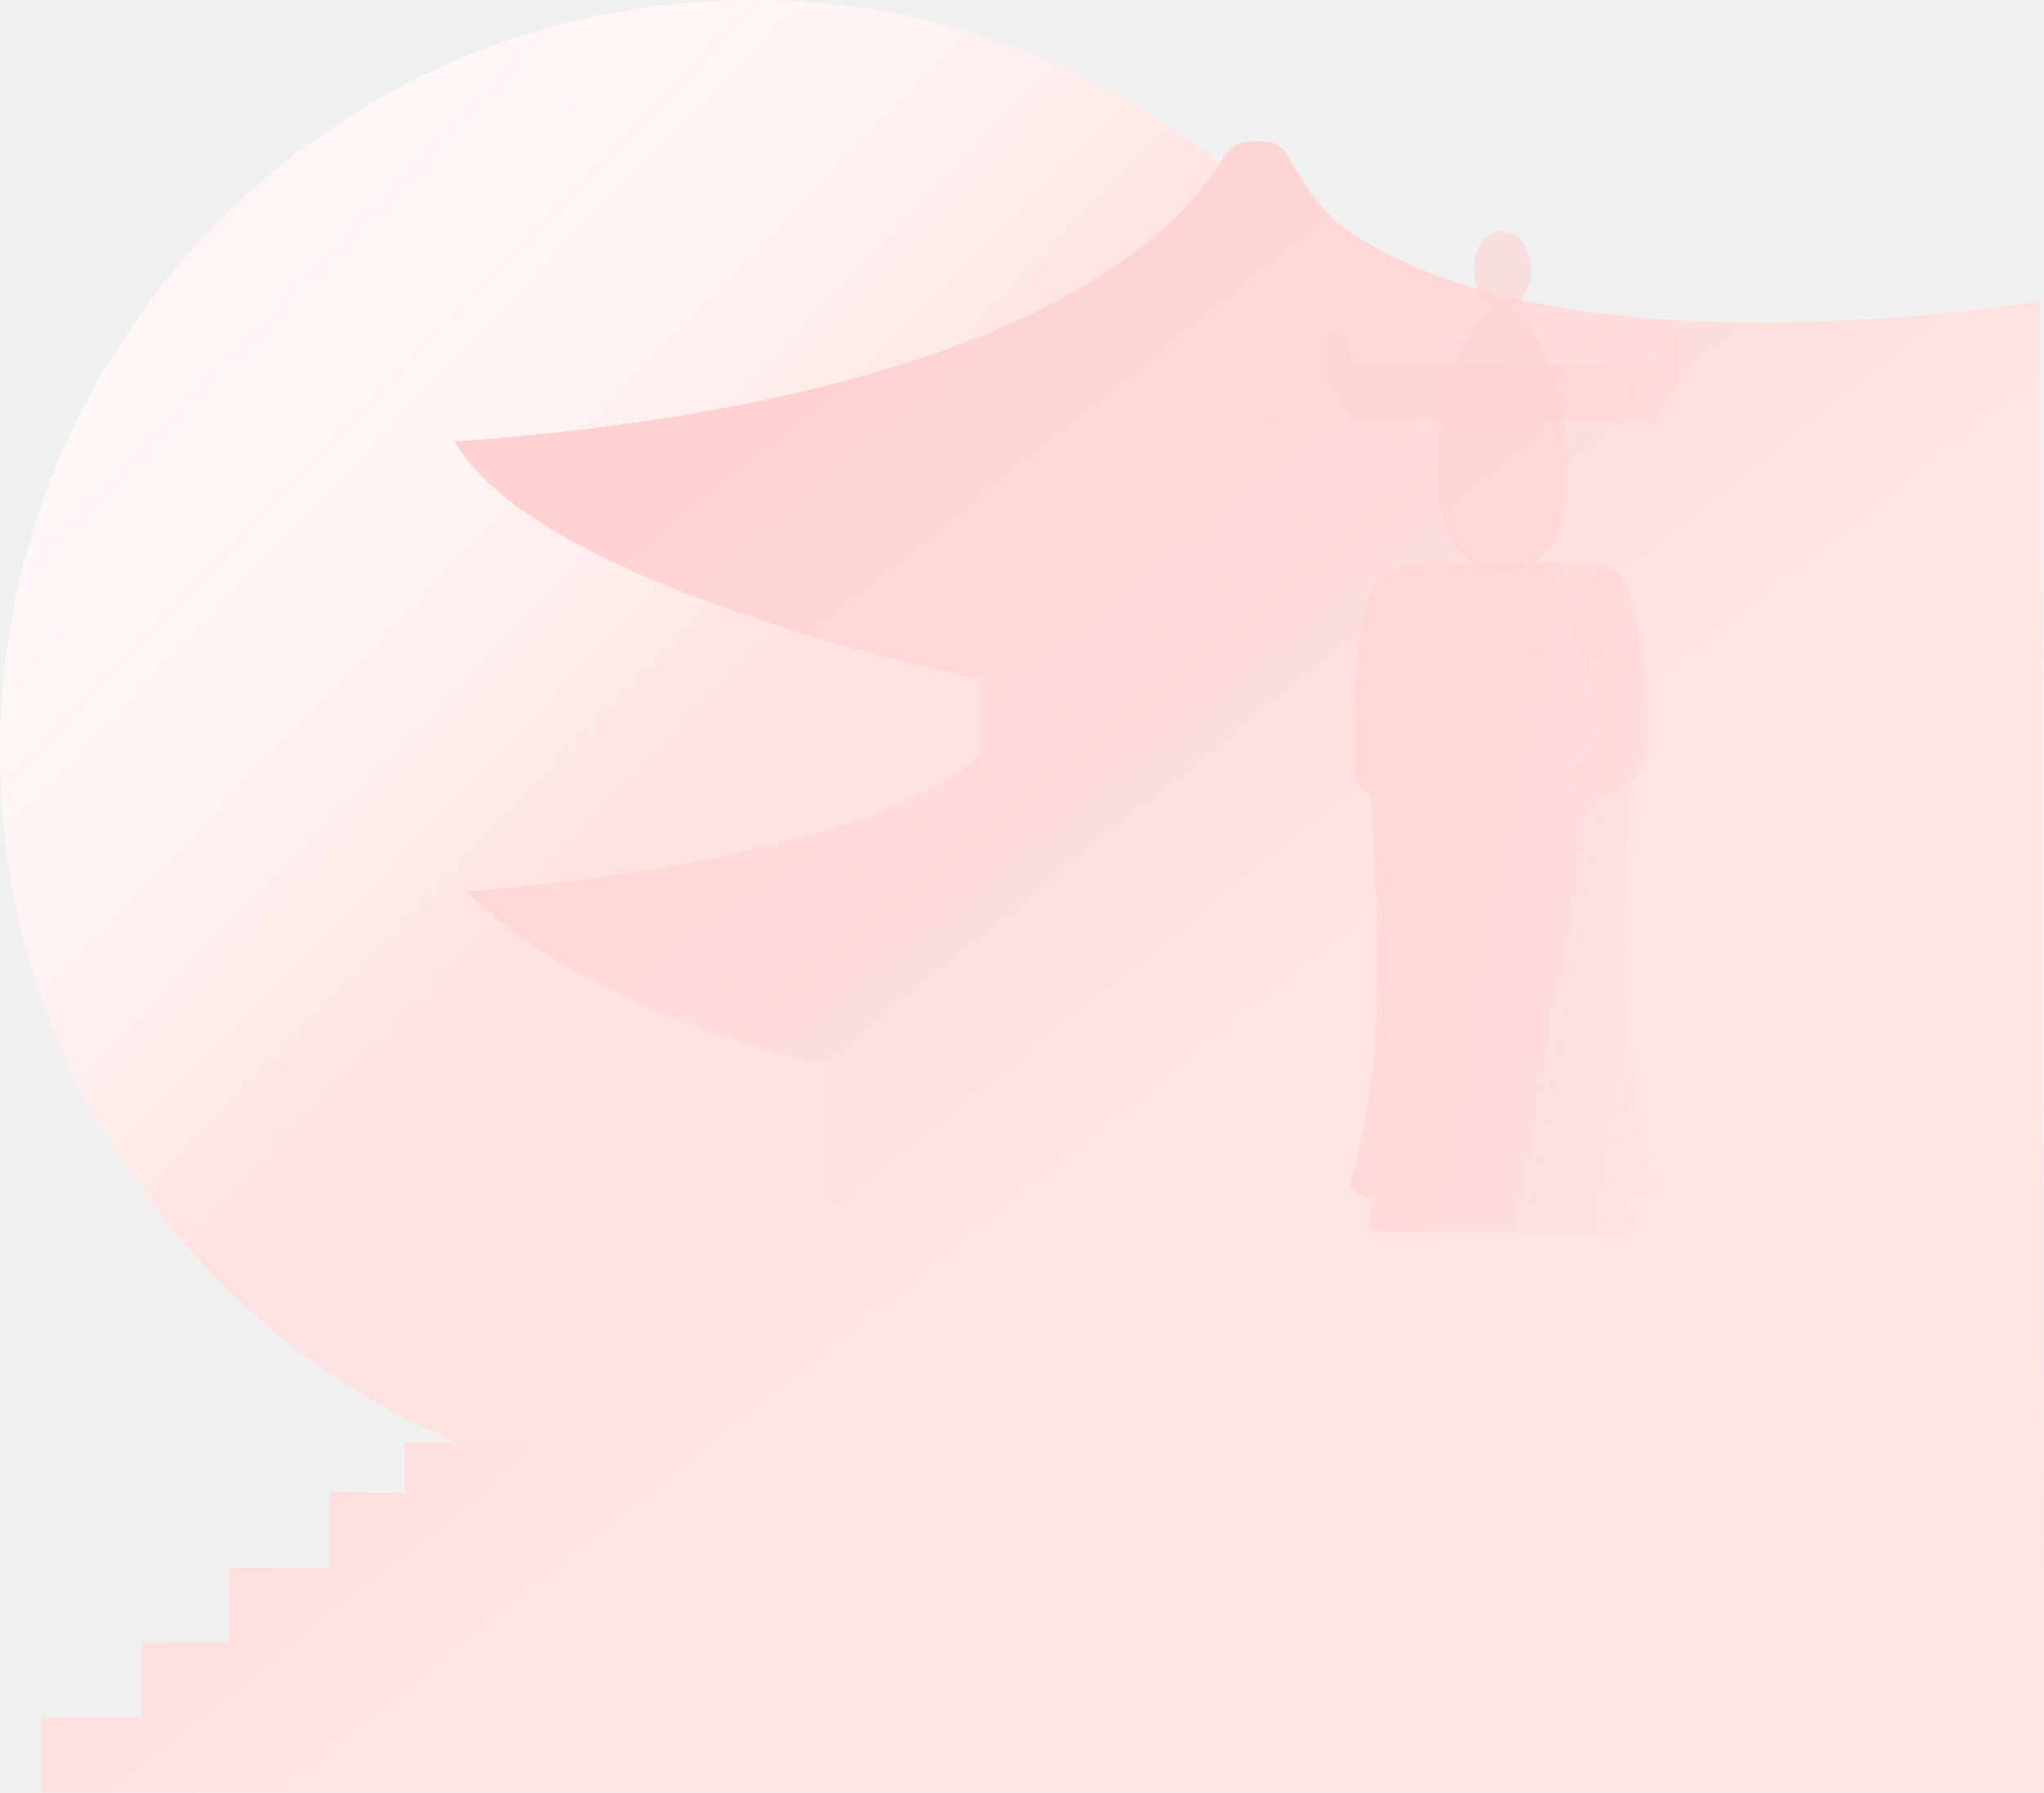
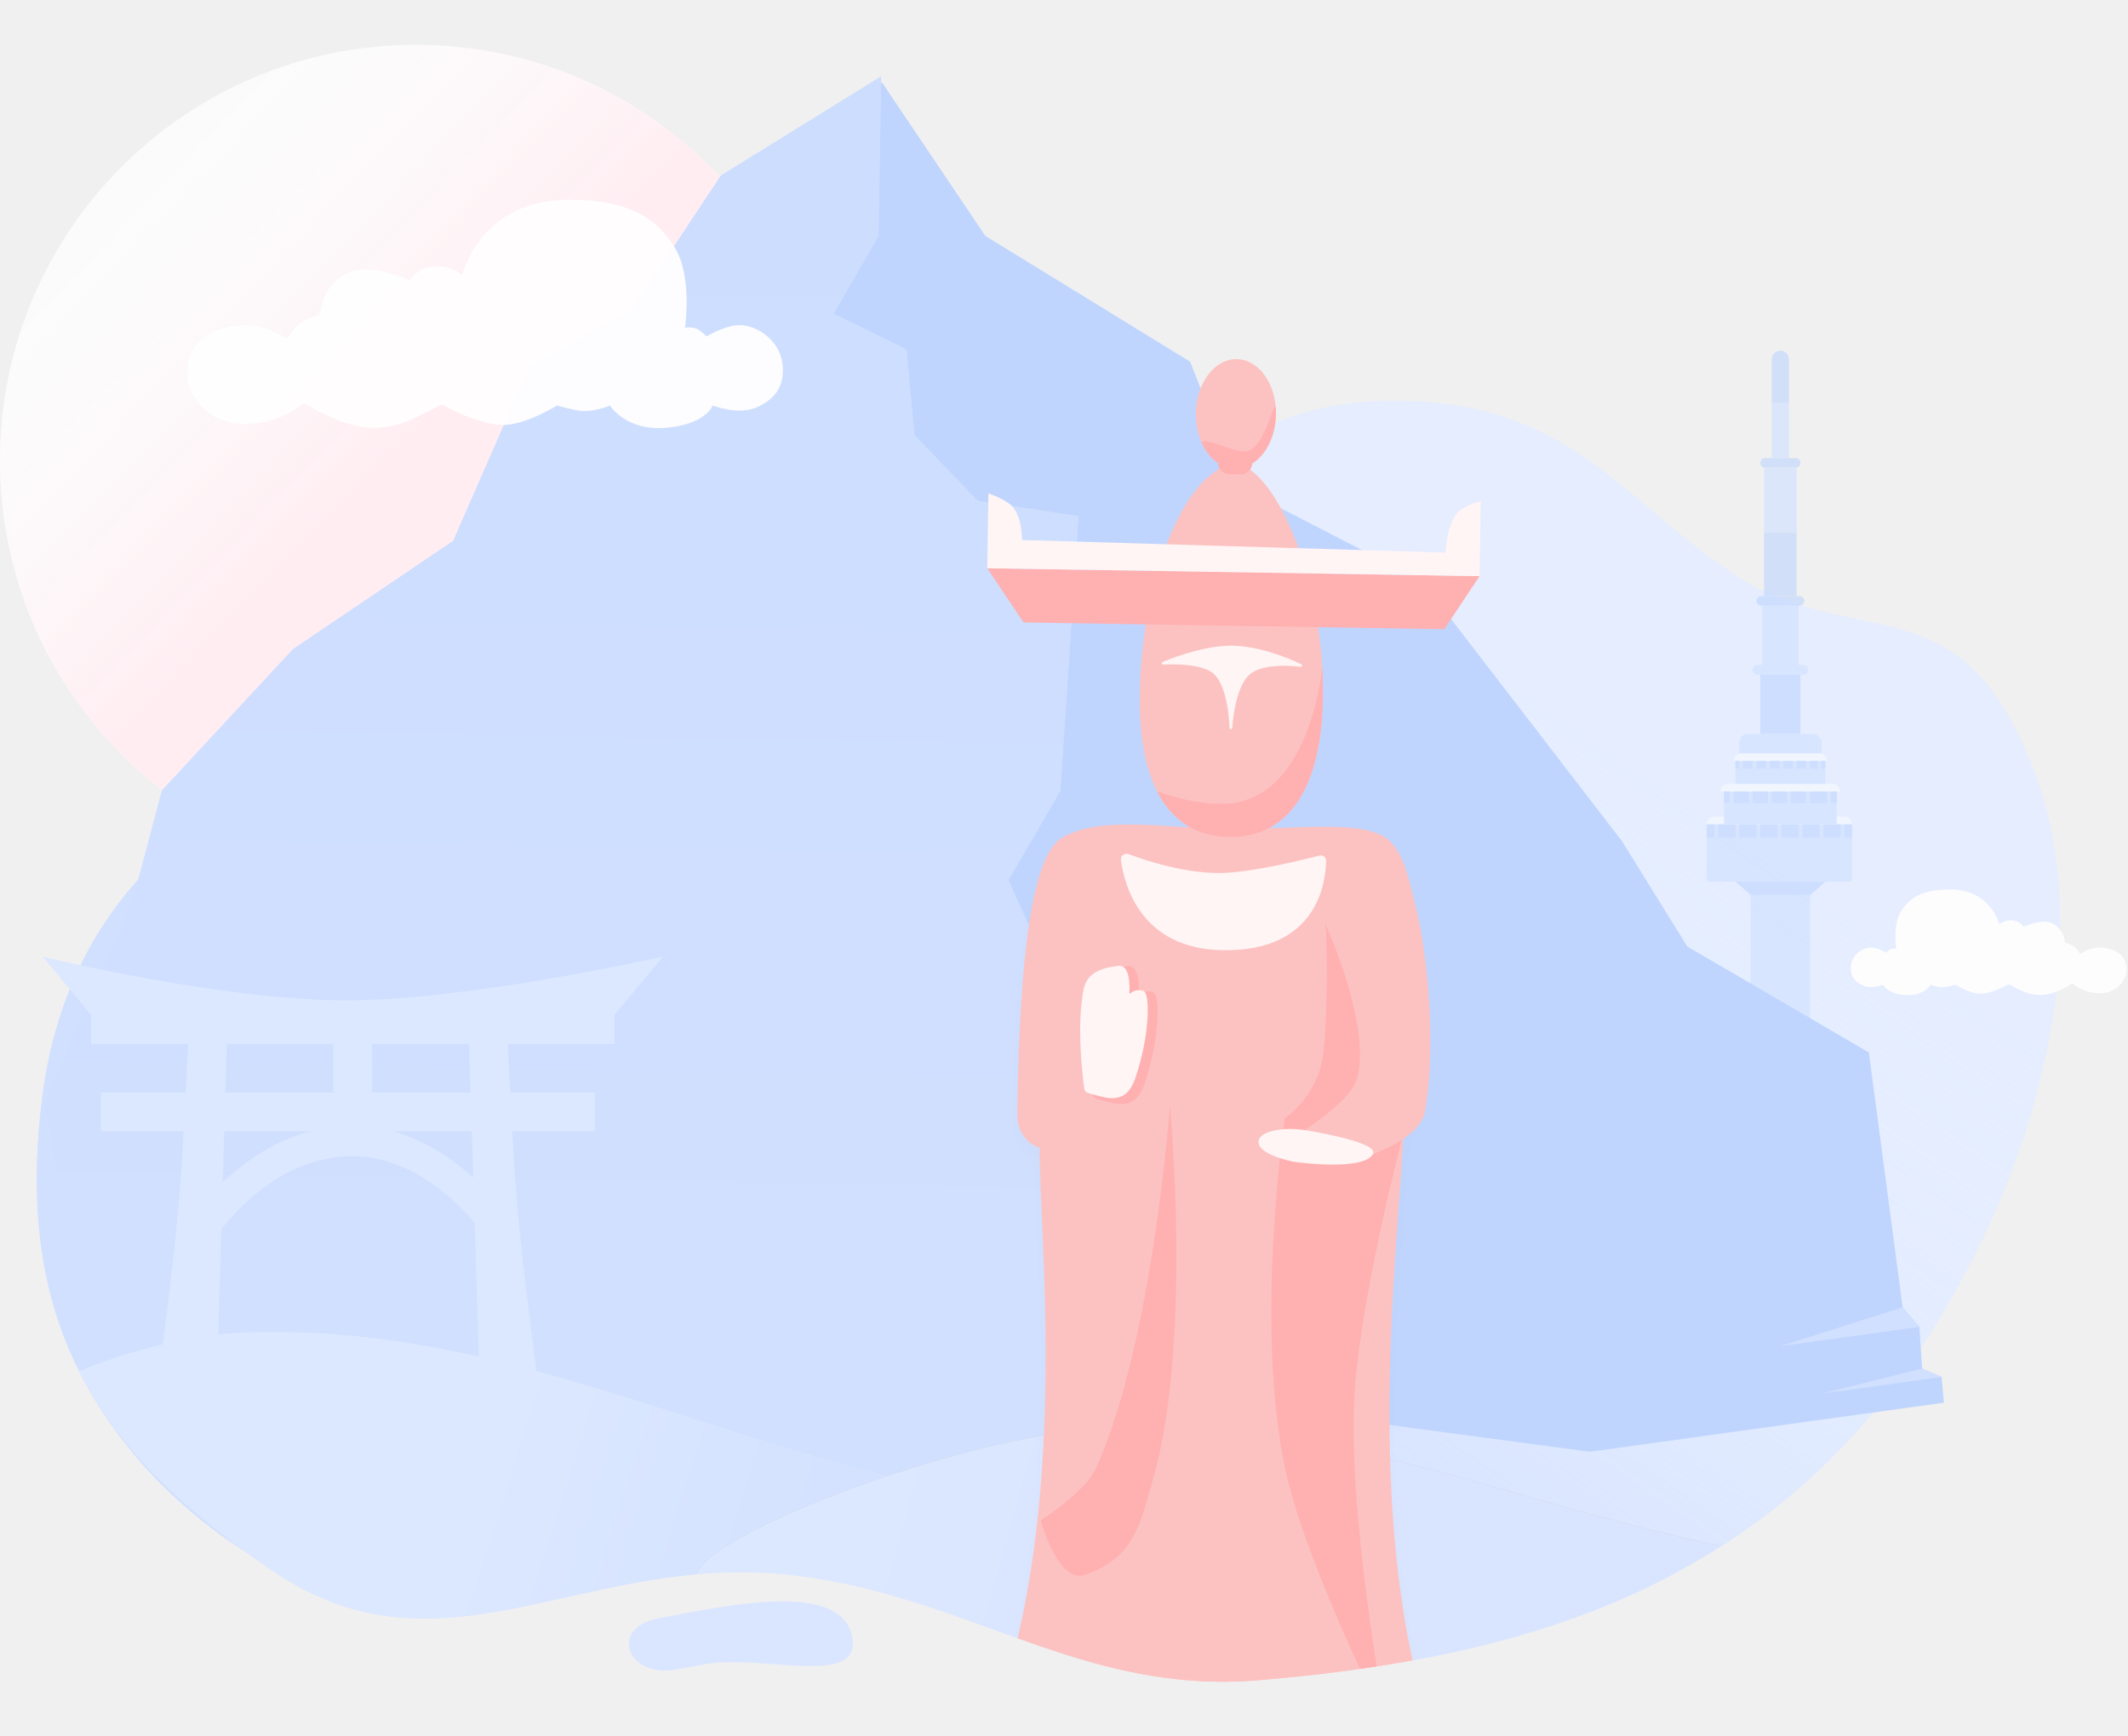
- <svg xmlns="http://www.w3.org/2000/svg" width="593" height="520" viewBox="0 0 593 520" fill="none">
-   <rect width="593" height="520" fill="black" fill-opacity="0" />
-   <circle cx="218" cy="218" r="218" fill="#FFF5F5" />
-   <circle cx="218" cy="218" r="218" fill="url(#paint0_linear)" />
-   <path d="M12 498.227V520H593L591.982 87.273C591.982 87.273 452.388 111.456 388.989 65.408C382.873 60.966 376.956 51.221 373.815 45.482C372.335 42.779 369.532 41.008 366.45 41.006L362.924 41.004C359.39 41.002 356.207 43.275 354.466 46.35C344.82 63.388 301.598 115.973 131.831 128.091C157.25 171.636 284.344 197.038 284.344 197.038V218.811C284.344 218.811 262.556 247.841 135.463 258.727C171.775 295.015 240.769 309.53 240.769 309.53V367.591L157.25 418.394H117.306V432.909H95.519V454.682H66.469V476.454H41.05V498.227H12Z" fill="url(#paint1_linear)" />
-   <path d="M471.655 347.605L473.413 354.601C473.731 355.863 472.776 357.088 471.474 357.088H399.154C397.852 357.088 396.897 355.863 397.215 354.601L398.973 347.605C398.973 347.605 390.837 346.485 391.912 342.862C404.93 299.002 397.781 246.843 397.781 230.247C397.781 230.247 393.015 229.062 393.015 223.134C393.015 200.011 393.923 170.671 401.356 166.234C409.299 161.492 422.02 163.862 435.314 163.862C448.608 163.862 462.114 161.491 468.071 165.048C475.504 169.486 476.412 192.898 476.412 216.021C476.412 221.948 472.837 226.097 472.837 226.097C472.837 242.693 465.698 299.002 478.716 342.862C479.791 346.485 471.655 347.605 471.655 347.605Z" fill="url(#paint2_linear)" />
-   <path d="M477.3 221.353C476.286 227.864 463.1 232.219 459.55 232.219C457.239 232.219 459.55 228.063 459.55 228.063L452.45 225.688C452.45 225.688 461.918 219.437 463.1 215.003C466.058 203.903 456 182.945 456 182.945C456 182.945 461.916 161.573 467.833 165.135C475.215 169.58 480.258 202.356 477.3 221.353Z" fill="url(#paint3_linear)" />
-   <path d="M454.816 136.458C454.816 157.769 446.339 165.547 435.883 165.547C425.426 165.547 416.95 157.769 416.95 136.458C416.95 113.899 424.641 90.746 435.883 88.372C445.35 90.153 454.816 114.492 454.816 136.458Z" fill="url(#paint4_linear)" />
-   <path d="M444.166 78.279C444.166 84.509 440.458 89.559 435.883 89.559C431.308 89.559 427.6 84.509 427.6 78.279C427.6 72.05 431.308 67 435.883 67C440.458 67 444.166 72.05 444.166 78.279Z" fill="url(#paint5_linear)" />
-   <path d="M486.766 110.931L479.666 121.982L392.692 121.982L385 110.931H486.766Z" fill="url(#paint6_linear)" />
-   <path d="M385 95.496C385 95.496 388.178 96.505 389.733 97.871C392.066 99.919 392.1 104.995 392.1 104.995L479.666 106.182C479.666 106.182 479.825 100.288 482.033 97.871C483.429 96.342 486.766 95.496 486.766 95.496V110.931H385V95.496Z" fill="url(#paint7_linear)" />
+ <svg xmlns="http://www.w3.org/2000/svg" width="765" height="624" viewBox="0 0 765 624" fill="none">
+   <rect width="764.599" height="623.251" fill="black" fill-opacity="0" />
+   <circle cx="149.5" cy="165.622" r="149.5" fill="white" fill-opacity="0.74" />
+   <circle cx="149.5" cy="165.622" r="149.5" fill="url(#paint0_linear)" />
+   <path d="M104.002 273.622C187.891 217.216 278.362 251.465 371 233.918C409.55 226.617 412.465 144.122 501.001 144.122C565.483 144.122 583.956 181.36 625 207.622C659.508 229.702 694.553 215.801 718.001 251.122C757.501 310.622 738.001 391.362 714.501 441.622C659.711 558.802 572.871 591.318 459.022 602.826C395.182 609.28 352.817 569.339 289 562.622C213.78 554.704 164 598.122 104 567.122C69.591 549.344 43.809 523.098 29 494.122C14.719 466.179 10.394 434.539 15.002 396.122C24.114 320.148 75.001 293.122 104.002 273.622Z" fill="#D1E0FF" />
+   <path d="M104.002 273.622C187.891 217.216 278.362 251.465 371 233.918C409.55 226.617 412.465 144.122 501.001 144.122C565.483 144.122 583.956 181.36 625 207.622C659.508 229.702 694.553 215.801 718.001 251.122C757.501 310.622 738.001 391.362 714.501 441.622C659.711 558.802 572.871 591.318 459.022 602.826C395.182 609.28 352.817 569.339 289 562.622C213.78 554.704 164 598.122 104 567.122C69.591 549.344 43.809 523.098 29 494.122C14.719 466.179 10.394 434.539 15.002 396.122C24.114 320.148 75.001 293.122 104.002 273.622Z" fill="url(#paint1_linear)" />
+   <rect width="721.917" height="597.858" fill="black" fill-opacity="0" transform="translate(16.4355) rotate(0.921001)" />
+   <mask id="mask0" mask-type="alpha" maskUnits="userSpaceOnUse" x="6" y="0" width="733" height="610">
+     <path d="M53.775 253.991C140.976 202.853 207.902 20.985 300.81 4.93C339.472 -1.751 456.653 106.949 545.178 108.372C609.652 109.408 604.383 100.204 645 127.122C679.148 149.754 684.467 222.134 709.371 256.445C751.39 314.337 729.103 395.974 706.311 446.765C700.022 460.778 709.808 506.069 709.808 506.069L669.757 508.925C616.777 577.036 534.659 597.204 452.77 604.154C388.834 609.58 349.355 574.227 285.654 566.485C210.571 557.36 159.28 607.006 97.6 564.609C35.961 522.24 12.067 484.351 11.32 406.329C10.589 329.814 4.807 282.708 53.775 253.991Z" fill="#D1E0FF" />
+     <path d="M53.775 253.991C140.976 202.853 207.902 20.985 300.81 4.93C339.472 -1.751 456.653 106.949 545.178 108.372C609.652 109.408 604.383 100.204 645 127.122C679.148 149.754 684.467 222.134 709.371 256.445C751.39 314.337 729.103 395.974 706.311 446.765C700.022 460.778 709.808 506.069 709.808 506.069L669.757 508.925C616.777 577.036 534.659 597.204 452.77 604.154C388.834 609.58 349.355 574.227 285.654 566.485C210.571 557.36 159.28 607.006 97.6 564.609C35.961 522.24 12.067 484.351 11.32 406.329C10.589 329.814 4.807 282.708 53.775 253.991Z" fill="url(#paint2_linear)" />
+   </mask>
+   <g mask="url(#mask0)">
+     <rect width="684.484" height="490.388" fill="black" fill-opacity="0" transform="translate(22 22.7539) rotate(0.921001)" />
+     <g opacity="0.64">
+       <rect width="61.695" height="319.715" fill="black" fill-opacity="0" transform="translate(609.107 126.122)" />
+       <rect x="609.107" y="432.29" width="61.695" height="13.547" fill="#FCC2C1" />
+       <rect width="20.609" height="16.542" fill="black" fill-opacity="0" transform="translate(630.061 407.332)" />
+       <rect x="630.061" y="407.332" width="20.609" height="16.542" fill="#FCC2C1" />
+       <rect x="632.121" y="408.022" width="4.122" height="15.163" rx="1" fill="#FFB0B1" />
+       <rect x="638.305" y="408.022" width="4.122" height="15.163" rx="1" fill="#FFB0B1" />
+       <rect x="644.486" y="408.022" width="4.122" height="15.163" rx="1" fill="#FFB0B1" />
+       <path d="M625.939 425.874C625.939 424.769 626.835 423.874 627.939 423.874L652.792 423.874C653.897 423.874 654.792 424.769 654.792 425.874L654.792 432.145L625.939 432.145L625.939 425.874Z" fill="#FCC2C1" />
+       <path d="M609.107 432.15C609.107 431.046 610.003 430.15 611.107 430.15L668.802 430.15C669.907 430.15 670.802 431.046 670.802 432.15L670.802 432.289L609.107 432.289L609.107 432.15Z" fill="#FFF5F5" />
+       <path d="M625.252 404.507C625.252 403.402 626.147 402.507 627.252 402.507L652.792 402.507C653.896 402.507 654.792 403.402 654.792 404.507L654.792 405.332C654.792 406.436 653.896 407.332 652.792 407.332L627.252 407.332C626.147 407.332 625.252 406.436 625.252 405.332L625.252 404.507Z" fill="#FCC2C1" />
+       <path d="M629.373 321.866L650.669 321.866L650.669 402.507L629.373 402.507L629.373 321.866Z" fill="#CEDFFF" />
+       <path d="M630.061 240.88C630.061 239.929 630.832 239.157 631.784 239.157L648.26 239.157C649.211 239.157 649.983 239.929 649.983 240.88C649.983 241.832 649.211 242.603 648.26 242.603L631.784 242.603C630.832 242.603 630.061 241.832 630.061 240.88Z" fill="#CEDFFF" />
+       <path d="M632.809 242.604L647.235 242.604L647.235 263.97L632.809 263.97L632.809 242.604Z" fill="#C0D5FE" />
+       <path d="M631.434 216.068C631.434 215.116 632.205 214.345 633.157 214.345L646.885 214.345C647.837 214.345 648.608 215.116 648.608 216.068C648.608 217.019 647.837 217.791 646.885 217.791L633.157 217.791C632.205 217.791 631.434 217.019 631.434 216.068Z" fill="#C0D5FE" />
+       <path d="M633.496 217.791L646.549 217.791L646.549 239.157L633.496 239.157L633.496 217.791Z" fill="#CEDFFF" />
+       <path d="M634.182 191.6L645.86 191.6L645.86 214.345L634.182 214.345L634.182 191.6Z" fill="#C0D5FE" />
+       <path d="M632.809 166.443C632.809 165.491 633.58 164.72 634.532 164.72L645.512 164.72C646.464 164.72 647.235 165.491 647.235 166.443C647.235 167.394 646.464 168.166 645.512 168.166L634.532 168.166C633.58 168.166 632.809 167.394 632.809 166.443Z" fill="#C0D5FE" />
+       <path d="M634.182 168.166L645.86 168.166L645.86 191.6L634.182 191.6L634.182 168.166Z" fill="#CEDFFF" />
+       <path d="M636.93 144.731L643.112 144.731L643.112 164.719L636.93 164.719L636.93 144.731Z" fill="#CEDFFF" />
+       <path d="M636.93 129.213C636.93 127.506 638.314 126.122 640.021 126.122C641.728 126.122 643.112 127.506 643.112 129.213L643.112 144.732L636.93 144.732L636.93 129.213Z" fill="#C0D5FE" />
+       <rect width="52.21" height="20.678" fill="black" fill-opacity="0" transform="translate(613.572 296.364)" />
+       <path d="M613.572 297.366C613.572 296.813 614.02 296.366 614.572 296.366L664.782 296.366C665.335 296.366 665.782 296.813 665.782 297.366L665.782 316.043C665.782 316.595 665.335 317.043 664.782 317.043L614.572 317.043C614.02 317.043 613.572 316.595 613.572 316.043L613.572 297.366Z" fill="#CEDFFF" />
+       <path d="M613.572 296.366L616.32 296.366L616.32 301.19L613.572 301.19L613.572 296.366Z" fill="#C0D5FE" />
+       <path d="M663.035 296.364L665.783 296.364L665.783 301.189L663.035 301.189L663.035 296.364Z" fill="#C0D5FE" />
+       <path d="M617.693 296.364L623.876 296.364L623.876 301.189L617.693 301.189L617.693 296.364Z" fill="#C0D5FE" />
+       <path d="M625.25 296.364L631.433 296.364L631.433 301.189L625.25 301.189L625.25 296.364Z" fill="#C0D5FE" />
+       <path d="M632.807 296.364L638.989 296.364L638.989 301.189L632.807 301.189L632.807 296.364Z" fill="#C0D5FE" />
+       <path d="M640.363 296.364L646.546 296.364L646.546 301.189L640.363 301.189L640.363 296.364Z" fill="#C0D5FE" />
+       <path d="M647.922 296.364L654.105 296.364L654.105 301.189L647.922 301.189L647.922 296.364Z" fill="#C0D5FE" />
+       <path d="M655.479 296.364L661.661 296.364L661.661 301.189L655.479 301.189L655.479 296.364Z" fill="#C0D5FE" />
+       <path d="M613.572 296.365C613.572 294.842 614.807 293.608 616.329 293.608L663.026 293.608C664.548 293.608 665.782 294.842 665.782 296.365L613.572 296.365Z" fill="#F6F8FE" />
+       <path d="M619.756 284.647L660.287 284.647L660.287 296.365L619.756 296.365L619.756 284.647Z" fill="#CEDFFF" />
+       <path d="M623.877 273.619L656.165 273.619L656.165 281.89L623.877 281.89L623.877 273.619Z" fill="#CEDFFF" />
+       <path d="M618.381 284.648C618.381 283.125 619.615 281.891 621.138 281.891L658.903 281.891C660.426 281.891 661.66 283.125 661.66 284.648L618.381 284.648Z" fill="#F6F8FE" />
+       <path d="M623.191 273.619C623.191 272.097 624.426 270.862 625.948 270.862L654.096 270.862C655.619 270.862 656.853 272.097 656.853 273.619L623.191 273.619Z" fill="#F6F8FE" />
+       <path d="M625.252 266.97C625.252 265.313 626.595 263.97 628.252 263.97L651.792 263.97C653.449 263.97 654.792 265.313 654.792 266.97L654.792 270.862L625.252 270.862L625.252 266.97Z" fill="#CEDFFF" />
+       <rect width="40.532" height="4.136" fill="black" fill-opacity="0" transform="translate(619.756 284.647)" />
+       <path d="M619.756 284.647L621.817 284.647L621.817 288.783L619.756 288.783L619.756 284.647Z" fill="#C0D5FE" />
+       <path d="M658.227 284.647L660.287 284.647L660.287 288.783L658.227 288.783L658.227 284.647Z" fill="#C0D5FE" />
+       <path d="M623.191 284.647L628.687 284.647L628.687 288.783L623.191 288.783L623.191 284.647Z" fill="#C0D5FE" />
+       <path d="M630.061 284.647L635.556 284.647L635.556 288.783L630.061 288.783L630.061 284.647Z" fill="#C0D5FE" />
+       <path d="M636.93 284.647L642.425 284.647L642.425 288.783L636.93 288.783L636.93 284.647Z" fill="#C0D5FE" />
+       <path d="M643.801 284.647L649.297 284.647L649.297 288.783L643.801 288.783L643.801 284.647Z" fill="#C0D5FE" />
+       <path d="M650.67 284.647L656.853 284.647L656.853 288.783L650.67 288.783L650.67 284.647Z" fill="#C0D5FE" />
+       <rect width="32.288" height="2.758" fill="black" fill-opacity="0" transform="translate(623.877 273.62)" />
+       <path d="M623.877 273.621L625.251 273.621L625.251 276.378L623.877 276.378L623.877 273.621Z" fill="#C0D5FE" />
+       <path d="M626.625 273.62L630.06 273.62L630.06 276.377L626.625 276.377L626.625 273.62Z" fill="#C0D5FE" />
+       <path d="M631.434 273.62L634.868 273.62L634.868 276.377L631.434 276.377L631.434 273.62Z" fill="#C0D5FE" />
+       <path d="M636.242 273.62L639.677 273.62L639.677 276.377L636.242 276.377L636.242 273.62Z" fill="#C0D5FE" />
+       <path d="M641.051 273.62L644.486 273.62L644.486 276.377L641.051 276.377L641.051 273.62Z" fill="#C0D5FE" />
+       <path d="M645.859 273.62L649.294 273.62L649.294 276.377L645.859 276.377L645.859 273.62Z" fill="#C0D5FE" />
+       <path d="M650.67 273.62L653.418 273.62L653.418 276.377L650.67 276.377L650.67 273.62Z" fill="#C0D5FE" />
+       <path d="M654.791 273.62L656.165 273.62L656.165 276.377L654.791 276.377L654.791 273.62Z" fill="#C0D5FE" />
+       <path d="M623.877 317.042L656.165 317.042L650.669 321.866L629.373 321.866L623.877 317.042Z" fill="#C0D5FE" />
+     </g>
+     <path d="M259.468 65.11L317.084 29.642L354.228 84.83L427.833 130.048L442.205 166.478L458.982 181.996L511.057 208.836L583.087 302.46L606.584 340.358L671.851 378.442L683.998 470.123L689.998 477.123L690.998 492.123L697.998 495.123L698.83 504.392L571.522 522.039L429.817 503.068L57.098 466.064L42.704 395.079L47.778 324.739L58.334 285.206L105.445 234.68L163.115 195.904L190.574 133.482L227.275 113.394L259.468 65.11Z" fill="#C0D5FE" />
+     <path d="M259.188 63.121L316.744 27.492L315.823 84.801L299.682 112.788L325.901 125.671L328.71 156.454L351.454 180.082L387.701 185.649L381.158 284.406L362.474 316.506L380.024 355.003L448.735 395.985L429.245 507.559L285.314 502.076L33.639 492.488L15.998 396.123L47.71 323.907L58.258 284.2L105.321 233.448L162.93 194.497L190.365 131.8L227.026 111.62L259.188 63.121Z" fill="#D1E0FF" />
+     <path d="M259.188 63.121L316.744 27.492L315.823 84.801L299.682 112.788L325.901 125.671L328.71 156.454L351.454 180.082L387.701 185.649L381.158 284.406L362.474 316.506L380.024 355.003L448.735 395.985L429.245 507.559L285.314 502.076L33.639 492.488L15.998 396.123L47.71 323.907L58.258 284.2L105.321 233.448L162.93 194.497L190.365 131.8L227.026 111.62L259.188 63.121Z" fill="url(#paint3_linear)" />
+     <rect width="223" height="152.5" fill="black" fill-opacity="0" transform="translate(15.3164 344)" />
+     <rect width="223" height="152.5" fill="black" fill-opacity="0" transform="translate(15.3164 344)" />
+     <path d="M32.738 364.93L32.738 375.395L220.895 375.395L220.895 364.93L238.316 344C238.316 344 170.885 359.178 126.816 359.698C81.5 360.232 15.316 344 15.316 344L32.738 364.93Z" fill="#DCE8FF" />
+     <path fill-rule="evenodd" clip-rule="evenodd" d="M73.675 448.263C73.291 448.463 72.351 448.906 71.067 448.906L71.067 437.931C69.827 437.931 68.939 438.357 68.616 438.525C68.223 438.73 67.954 438.936 67.84 439.027C67.686 439.149 67.584 439.248 67.548 439.284C67.626 439.201 67.811 438.986 68.176 438.536C68.379 438.286 68.631 437.97 68.923 437.606C69.551 436.819 70.361 435.807 71.242 434.741C73.914 431.51 77.777 427.131 82.776 422.729C92.735 413.958 107.565 404.791 126.817 404.791C144.351 404.791 158.65 413.547 168.279 421.811C173.137 425.979 176.943 430.137 179.54 433.256C180.841 434.819 181.846 436.132 182.536 437.067C182.881 437.535 183.148 437.91 183.333 438.175C183.426 438.308 183.499 438.414 183.551 438.49L183.614 438.583L183.634 438.613L183.641 438.623L183.644 438.628C183.645 438.629 183.646 438.631 179.083 441.674C174.52 444.718 174.521 444.719 174.521 444.72L174.521 444.72L174.493 444.678C174.464 444.636 174.415 444.565 174.347 444.468C174.212 444.274 173.999 443.974 173.711 443.583C173.135 442.802 172.262 441.661 171.113 440.281C168.809 437.513 165.429 433.823 161.14 430.143C152.477 422.708 140.643 415.767 126.817 415.767C111.226 415.767 98.877 423.169 90.021 430.968C85.612 434.851 82.158 438.757 79.69 441.74C78.857 442.747 78.189 443.584 77.595 444.327C77.277 444.725 76.981 445.096 76.691 445.453C76.326 445.904 75.915 446.401 75.536 446.805C75.358 446.995 75.049 447.312 74.662 447.62C74.469 447.774 74.13 448.027 73.675 448.263ZM67.545 439.288C67.528 439.305 67.53 439.303 67.548 439.284C67.547 439.286 67.546 439.287 67.545 439.288Z" fill="#DCE8FF" />
+     <path d="M36.223 392.837L213.926 392.837L213.926 406.791L36.223 406.791L36.223 392.837Z" fill="#DCE8FF" />
+     <path d="M67.582 375.395L81.519 375.395L78.035 494L57.129 494C57.129 494 62.054 457.926 64.098 434.697C66.131 411.588 67.582 375.395 67.582 375.395Z" fill="#DCE8FF" />
+     <path d="M182.566 375.395L168.629 375.395L172.41 496.5L193.316 496.5C193.316 496.5 188.095 457.926 186.051 434.697C184.018 411.588 182.566 375.395 182.566 375.395Z" fill="#DCE8FF" />
+     <rect x="119.848" y="375.395" width="13.938" height="17.442" fill="#DCE8FF" />
+     <path d="M91.351 479.078C11.047 480.949 -63.925 551.65 -65.436 552.741L-73 585.471L448.388 595C448.388 595 453.323 545.904 435.165 545.904C291.444 545.904 208.474 476.35 91.351 479.078Z" fill="#DCE8FF" />
+     <path d="M91.351 479.078C11.047 480.949 -63.925 551.65 -65.436 552.741L-73 585.471L448.388 595C448.388 595 453.323 545.904 435.165 545.904C291.444 545.904 208.474 476.35 91.351 479.078Z" fill="url(#paint4_linear)" />
+     <path d="M406.5 512.5C339.273 514.386 219.668 565.624 258 571L282 605.389L718.488 615C718.488 615 722.619 565.481 707.417 565.481C587.099 565.481 504.552 509.749 406.5 512.5Z" fill="#C4C4C4" />
+     <path d="M406.5 512.5C339.273 514.386 219.668 565.624 258 571L282 605.389L718.488 615C718.488 615 722.619 565.481 707.417 565.481C587.099 565.481 504.552 509.749 406.5 512.5Z" fill="url(#paint5_linear)" />
+     <rect width="177" height="506" fill="black" fill-opacity="0" transform="translate(356.133 127.715) rotate(0.921001)" />
+     <g filter="url(#filter0_d)">
+       <path d="M498.964 619.532L502.26 633.643C502.556 634.91 501.581 636.118 500.28 636.097L370.718 634.014C369.416 633.993 368.481 632.755 368.818 631.497L372.565 617.5C372.565 617.5 358.447 615.321 360.419 609.032C384.288 532.9 373.318 441.732 373.783 412.787C373.783 412.787 365.528 410.586 365.694 400.249C366.343 359.92 368.744 308.775 381.795 301.243C395.742 293.195 417.797 297.685 440.916 298.056C464.036 298.428 487.589 294.67 497.85 301.04C510.651 308.987 511.574 349.846 510.925 390.175C510.759 400.512 504.427 407.648 504.427 407.648C503.961 436.593 489.966 534.599 511.376 611.459C513.145 617.808 498.964 619.532 498.964 619.532Z" fill="#FCC2C1" />
+     </g>
+     <path d="M394.125 527.735C414.583 481.942 420.585 397.302 420.585 397.302C420.585 397.302 428.518 481.093 414.968 530.215C409.748 549.135 407.526 560.129 390.025 566.283C381.388 569.321 375.449 551.234 374.301 547.417C374.175 546.997 374.343 546.564 374.709 546.322C377.687 544.356 390.671 535.467 394.125 527.735Z" fill="#FFB0B1" />
+     <path d="M392.824 393.476C392.174 388.555 389.986 369.739 392.558 356.364C393.705 350.401 398.159 348.173 405.465 347.372C409.688 346.909 409.53 355.115 409.391 357.547C409.382 357.707 409.656 357.808 409.769 357.694C410.432 357.027 411.906 356.035 414.431 356.716C417.215 357.466 416.473 372.378 413.13 384.21C411.181 391.107 409.711 397.319 402.414 397.005C400.496 396.922 396.247 395.692 394.175 395.061C393.448 394.839 392.924 394.23 392.824 393.476Z" fill="#FFB0B1" />
+     <path d="M389.782 391.448C389.135 386.65 387.011 368.702 389.516 355.931C390.637 350.216 394.999 348.083 402.153 347.318C406.278 346.876 406.137 354.702 406.002 357.054C405.993 357.213 406.265 357.316 406.379 357.204C407.032 356.565 408.473 355.625 410.936 356.276C413.663 356.996 412.941 371.287 409.671 382.627C407.765 389.237 406.328 395.19 399.182 394.886C397.312 394.807 393.182 393.637 391.142 393.029C390.412 392.811 389.884 392.203 389.782 391.448Z" fill="#FFF5F5" />
+     <path d="M475.588 379.544C477.542 364.731 477.151 333.586 476.354 331.916C476.354 331.916 488.922 348.983 493.515 364.297C498.669 381.479 504.118 409 504.118 409C504.118 409 490.259 461.984 487.269 496.759C483.451 541.168 498.479 620.182 498.479 620.182C498.479 620.182 469.231 562.009 462.058 528.459C450.902 476.276 461.846 402.107 461.846 402.107C461.846 402.107 473.635 394.357 475.588 379.544Z" fill="#FFB0B1" />
+     <path d="M512.319 399.498C510.373 410.826 487.32 418.051 481.147 417.952C477.128 417.887 481.263 410.704 481.263 410.704L468.982 406.364C468.982 406.364 485.623 395.726 487.803 388.025C493.259 368.749 476.354 331.916 476.354 331.916C476.354 331.916 487.243 294.807 497.433 301.185C510.145 309.144 517.997 366.449 512.319 399.498Z" fill="#FCC2C1" />
+     <path d="M440.009 313.889C426.947 314.388 412.083 309.549 405.729 307.135C404.321 306.6 402.755 307.684 402.951 309.178C404.101 317.95 409.942 341.205 439.562 341.681C473.606 342.228 476.615 317.324 476.715 309.431C476.731 308.192 475.56 307.357 474.359 307.664C468.158 309.252 450.789 313.478 440.009 313.889Z" fill="#FFF5F5" />
+     <path d="M452.554 409.892C453.49 406.583 461.795 405.212 468.981 406.364C479.194 408 495.658 411.51 493.543 415.044C489.768 421.35 465.043 417.755 465.043 417.755C465.043 417.755 451.081 415.102 452.554 409.892Z" fill="#FFF5F5" />
+     <rect width="65.861" height="134.617" fill="black" fill-opacity="0" transform="translate(411.096 165.884) rotate(0.921001)" />
+     <path d="M475.599 250.808C475.002 287.977 460.042 301.305 441.858 301.012C423.673 300.72 409.15 286.918 409.747 249.749C410.38 210.405 424.405 170.24 444.022 166.413C460.435 169.784 476.215 212.499 475.599 250.808Z" fill="#FCC2C1" />
+     <rect width="65.861" height="134.617" fill="black" fill-opacity="0" transform="translate(411.096 165.884) rotate(0.921001)" />
+     <mask id="mask1" mask-type="alpha" maskUnits="userSpaceOnUse" x="409" y="166" width="67" height="136">
+       <path d="M475.599 250.808C475.002 287.977 460.042 301.305 441.858 301.012C423.673 300.72 409.15 286.918 409.747 249.749C410.38 210.405 424.405 170.24 444.022 166.413C460.435 169.784 476.215 212.499 475.599 250.808Z" fill="#FCC2C1" />
+     </mask>
+     <g mask="url(#mask1)">
+       <path d="M475.594 251.235C475.001 288.092 460.044 301.306 441.859 301.013C420.251 300.665 415.368 284.341 415.368 284.341C415.368 284.341 434.419 291.826 447.215 287.932C479.277 278.176 475.171 213.518 475.594 251.235Z" fill="#FFB0B1" />
+     </g>
+     <rect width="28.814" height="39.349" fill="black" fill-opacity="0" transform="translate(430.217 128.906) rotate(0.921001)" />
+     <ellipse cx="444.306" cy="148.81" rx="14.407" ry="19.675" transform="rotate(0.921001 444.306 148.81)" fill="#FCC2C1" />
+     <rect width="28.814" height="39.349" fill="black" fill-opacity="0" transform="translate(430.217 128.906) rotate(0.921001)" />
+     <mask id="mask2" mask-type="alpha" maskUnits="userSpaceOnUse" x="429" y="129" width="30" height="40">
+       <ellipse cx="444.306" cy="148.81" rx="14.407" ry="19.675" transform="rotate(0.921001 444.306 148.81)" fill="#FCC2C1" />
+     </mask>
+     <g mask="url(#mask2)">
+       <path d="M458.711 149.044C458.536 159.909 451.945 168.613 443.989 168.485C436.033 168.357 429.476 174.975 429.651 164.11C429.825 153.246 439.458 162.198 447.413 162.326C455.369 162.454 458.885 138.18 458.711 149.044Z" fill="#FFB0B1" />
+     </g>
+     <path d="M437.85 166.313L450.197 166.512C450.16 168.799 448.276 170.624 445.989 170.587L441.925 170.522C439.637 170.485 437.813 168.601 437.85 166.313Z" fill="#FFB0B1" />
+     <rect width="177" height="46.2" fill="black" fill-opacity="0" transform="translate(355.334 177.414) rotate(0.921001)" />
+     <path d="M531.879 207.179L519.222 226.255L367.968 223.824L354.902 204.334L531.879 207.179Z" fill="#FFB0B1" />
+     <path d="M355.334 177.414C355.334 177.414 360.832 179.263 363.499 181.688C367.499 185.325 367.415 194.179 367.415 194.179L519.664 198.697C519.664 198.697 520.105 188.422 524.013 184.268C526.484 181.641 532.311 180.259 532.311 180.259L531.878 207.179L354.901 204.334L355.334 177.414Z" fill="#FFF5F5" />
+     <path d="M448.98 242.091C443.225 246.971 442.49 261.664 442.49 261.664C442.49 261.664 442.244 246.939 436.633 241.893C431.771 237.521 418.162 238.489 418.162 238.489C418.162 238.489 432.091 232.499 442.956 232.673C454.81 232.864 467.551 239.283 467.551 239.283C467.551 239.283 454.517 237.396 448.98 242.091Z" fill="#FFF5F5" stroke="#FFF5F5" stroke-linecap="round" stroke-linejoin="round" />
+   </g>
+   <path d="M236.234 582.053C263.294 576.762 301.729 568.837 306.214 587.973C310.767 607.394 273.984 594.62 253.257 598.471C249.955 599.085 246.439 599.722 242.801 600.368C225.454 603.451 218.943 585.433 236.234 582.053Z" fill="#DAE6FF" />
+   <path d="M640 484.057L684 470.122L690 477.122L640 484.057Z" fill="#D1E0FF" />
+   <path d="M655 501.122L691 492.122L698 495.122L655 501.122Z" fill="#D1E0FF" />
+   <path d="M166.143 98.935C166.143 98.935 172.533 71.388 205.254 71.823C222.282 72.049 234.575 75.712 242.753 89.323C248.952 99.642 246.254 117.823 246.254 117.823C246.254 117.823 249.012 117.419 250.754 118.323C252.075 119.009 254.007 120.959 254.007 120.959C254.007 120.959 260.718 116.941 265.754 116.914C272.433 116.88 280.201 122.558 281.262 130.516C282.198 137.544 279.731 142.948 272.367 146.343C265.42 149.546 256.254 145.823 256.254 145.823C256.254 145.823 253.584 152.84 238.878 153.871C224.84 154.855 219.254 145.823 219.254 145.823C219.254 145.823 215.124 147.694 210.254 147.823C207.375 147.899 200.254 145.823 200.254 145.823C200.254 145.823 189.435 152.604 181.254 152.823C172.102 153.067 158.846 145.448 158.846 145.448C151.903 148.626 145.254 153.823 134.254 153.823C122.577 153.823 109.254 144.823 109.254 144.823C109.254 144.823 101.32 152.611 87.297 152.47C76.445 152.361 67.123 143.652 67.253 133.823C67.416 121.564 77.935 117.159 88.435 116.914C95.465 116.751 103.253 121.823 103.253 121.823C103.253 121.823 105.578 117.969 107.753 116.323C110.224 114.453 115.204 112.981 115.204 112.981C115.204 112.981 115.204 102.323 125.753 97.823C133.457 94.537 147.254 100.823 147.254 100.823C147.254 100.823 149.754 96.323 156.254 95.823C162.319 95.357 166.143 98.935 166.143 98.935Z" fill="#FFFEFE" fill-opacity="0.95" />
+   <path d="M718.726 332.388C718.726 332.388 715.769 319.642 700.629 319.843C692.75 319.948 687.062 321.643 683.278 327.941C680.41 332.715 681.658 341.128 681.658 341.128C681.658 341.128 680.382 340.941 679.576 341.359C678.965 341.677 678.071 342.579 678.071 342.579C678.071 342.579 674.966 340.719 672.636 340.707C669.545 340.691 665.951 343.319 665.46 347.001C665.027 350.253 666.168 352.753 669.576 354.324C672.79 355.806 677.031 354.083 677.031 354.083C677.031 354.083 678.267 357.33 685.071 357.807C691.567 358.263 694.151 354.083 694.151 354.083C694.151 354.083 696.062 354.949 698.316 355.009C699.648 355.044 702.943 354.083 702.943 354.083C702.943 354.083 707.949 357.221 711.734 357.322C715.969 357.435 722.102 353.91 722.102 353.91C725.315 355.381 728.391 357.785 733.481 357.785C738.884 357.785 745.048 353.621 745.048 353.621C745.048 353.621 748.72 357.224 755.208 357.159C760.229 357.108 764.543 353.079 764.482 348.531C764.407 342.859 759.54 340.82 754.681 340.707C751.429 340.632 747.825 342.979 747.825 342.979C747.825 342.979 746.749 341.195 745.743 340.434C744.6 339.568 742.296 338.888 742.296 338.888C742.296 338.888 742.296 333.956 737.415 331.874C733.85 330.353 727.466 333.262 727.466 333.262C727.466 333.262 726.309 331.18 723.302 330.948C720.495 330.733 718.726 332.388 718.726 332.388Z" fill="#FFFEFE" fill-opacity="0.95" />
  <defs>
-     <linearGradient id="paint0_linear" x1="36.548" y1="86.856" x2="187.901" y2="232.189" gradientUnits="userSpaceOnUse">
+     <filter id="filter0_d" x="355.85" y="295.49" width="164.737" height="348.782" filterUnits="userSpaceOnUse" color-interpolation-filters="sRGB">
+       <feFlood flood-opacity="0" result="BackgroundImageFix" />
+       <feColorMatrix in="SourceAlpha" type="matrix" values="0 0 0 0 0 0 0 0 0 0 0 0 0 0 0 0 0 0 255 0" />
+       <feOffset dy="4" />
+       <feGaussianBlur stdDeviation="2" />
+       <feColorMatrix type="matrix" values="0 0 0 0 0 0 0 0 0 0 0 0 0 0 0 0 0 0 0.01 0" />
+       <feBlend mode="normal" in2="BackgroundImageFix" result="effect1_dropShadow" />
+       <feBlend mode="normal" in="SourceGraphic" in2="effect1_dropShadow" result="shape" />
+     </filter>
+     <linearGradient id="paint0_linear" x1="25.064" y1="75.686" x2="128.859" y2="175.353" gradientUnits="userSpaceOnUse">
      <stop stop-color="white" stop-opacity="0" />
-       <stop offset="1" stop-color="#FEE2E1" />
+       <stop offset="1" stop-color="#FFEDF2" />
    </linearGradient>
-     <linearGradient id="paint1_linear" x1="302.5" y1="41" x2="621.29" y2="436.769" gradientUnits="userSpaceOnUse">
-       <stop stop-color="#FFD1D1" />
-       <stop offset="0.468" stop-color="#FEE4E2" />
+     <linearGradient id="paint1_linear" x1="608" y1="286.622" x2="428.5" y2="544.122" gradientUnits="userSpaceOnUse">
+       <stop stop-color="white" stop-opacity="0.43" />
+       <stop offset="1" stop-color="#D1E0FF" />
    </linearGradient>
-     <linearGradient id="paint2_linear" x1="459" y1="67" x2="577.496" y2="87.683" gradientUnits="userSpaceOnUse">
-       <stop stop-color="#FFD1D1" stop-opacity="0.54" />
-       <stop offset="1" stop-color="#FEE4E2" stop-opacity="0" />
+     <linearGradient id="paint2_linear" x1="643.736" y1="198.967" x2="481.102" y2="610.406" gradientUnits="userSpaceOnUse">
+       <stop stop-color="white" stop-opacity="0.38" />
+       <stop offset="0.108" stop-color="#FAFCFF" stop-opacity="0.447" />
+       <stop offset="1" stop-color="#D1E0FF" />
    </linearGradient>
-     <linearGradient id="paint3_linear" x1="459" y1="67" x2="577.496" y2="87.683" gradientUnits="userSpaceOnUse">
-       <stop stop-color="#FFD1D1" stop-opacity="0.54" />
-       <stop offset="1" stop-color="#FEE4E2" stop-opacity="0" />
+     <linearGradient id="paint3_linear" x1="237.134" y1="26.213" x2="229.447" y2="504.348" gradientUnits="userSpaceOnUse">
+       <stop stop-color="#CCDDFE" />
+       <stop offset="1" stop-color="#D2E0FF" />
    </linearGradient>
-     <linearGradient id="paint4_linear" x1="459" y1="67" x2="577.496" y2="87.683" gradientUnits="userSpaceOnUse">
-       <stop stop-color="#FFD1D1" stop-opacity="0.54" />
-       <stop offset="1" stop-color="#FEE4E2" stop-opacity="0" />
+     <linearGradient id="paint4_linear" x1="184.5" y1="494" x2="339.804" y2="543.44" gradientUnits="userSpaceOnUse">
+       <stop stop-color="#DCE8FF" />
+       <stop offset="1" stop-color="#D2E0FF" />
    </linearGradient>
-     <linearGradient id="paint5_linear" x1="459" y1="67" x2="577.496" y2="87.683" gradientUnits="userSpaceOnUse">
-       <stop stop-color="#FFD1D1" stop-opacity="0.54" />
-       <stop offset="1" stop-color="#FEE4E2" stop-opacity="0" />
-     </linearGradient>
-     <linearGradient id="paint6_linear" x1="459" y1="67" x2="577.496" y2="87.683" gradientUnits="userSpaceOnUse">
-       <stop stop-color="#FFD1D1" stop-opacity="0.54" />
-       <stop offset="1" stop-color="#FEE4E2" stop-opacity="0" />
-     </linearGradient>
-     <linearGradient id="paint7_linear" x1="459" y1="67" x2="577.496" y2="87.683" gradientUnits="userSpaceOnUse">
-       <stop stop-color="#FFD1D1" stop-opacity="0.54" />
-       <stop offset="1" stop-color="#FEE4E2" stop-opacity="0" />
+     <linearGradient id="paint5_linear" x1="310.5" y1="529.5" x2="418.5" y2="559.5" gradientUnits="userSpaceOnUse">
+       <stop stop-color="#DCE8FF" />
+       <stop offset="1" stop-color="#D9E5FF" />
    </linearGradient>
  </defs>
</svg>
